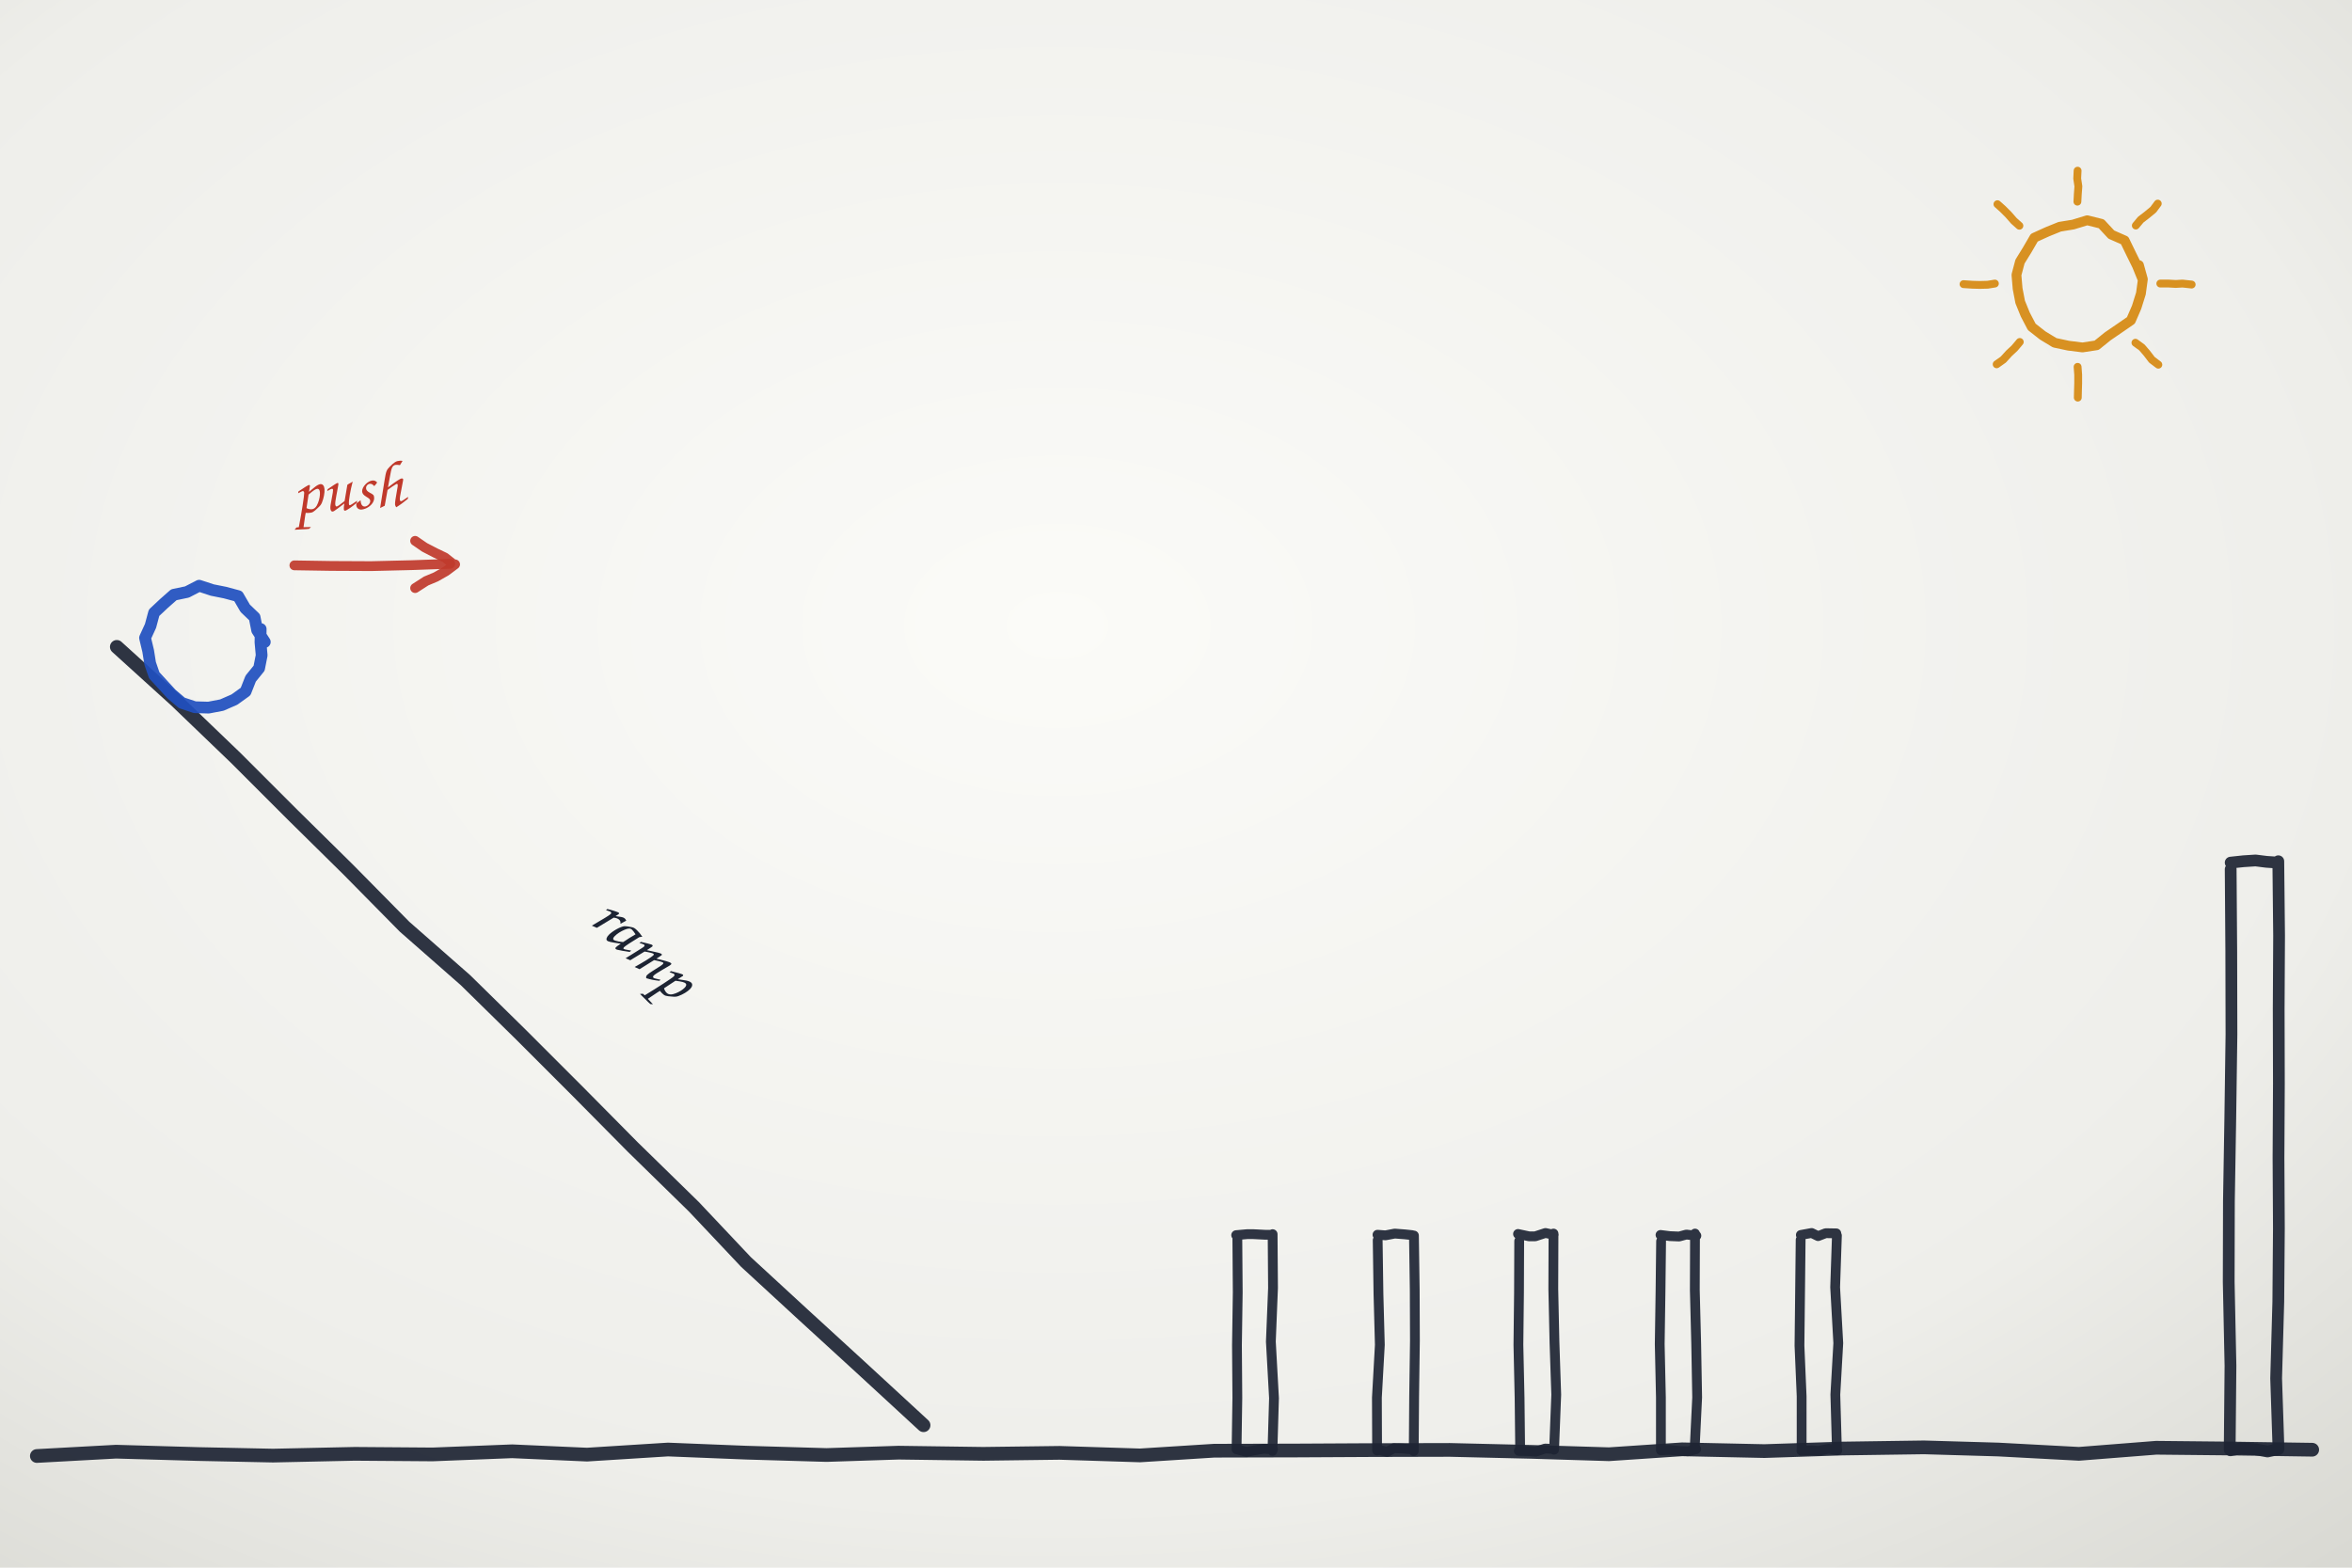
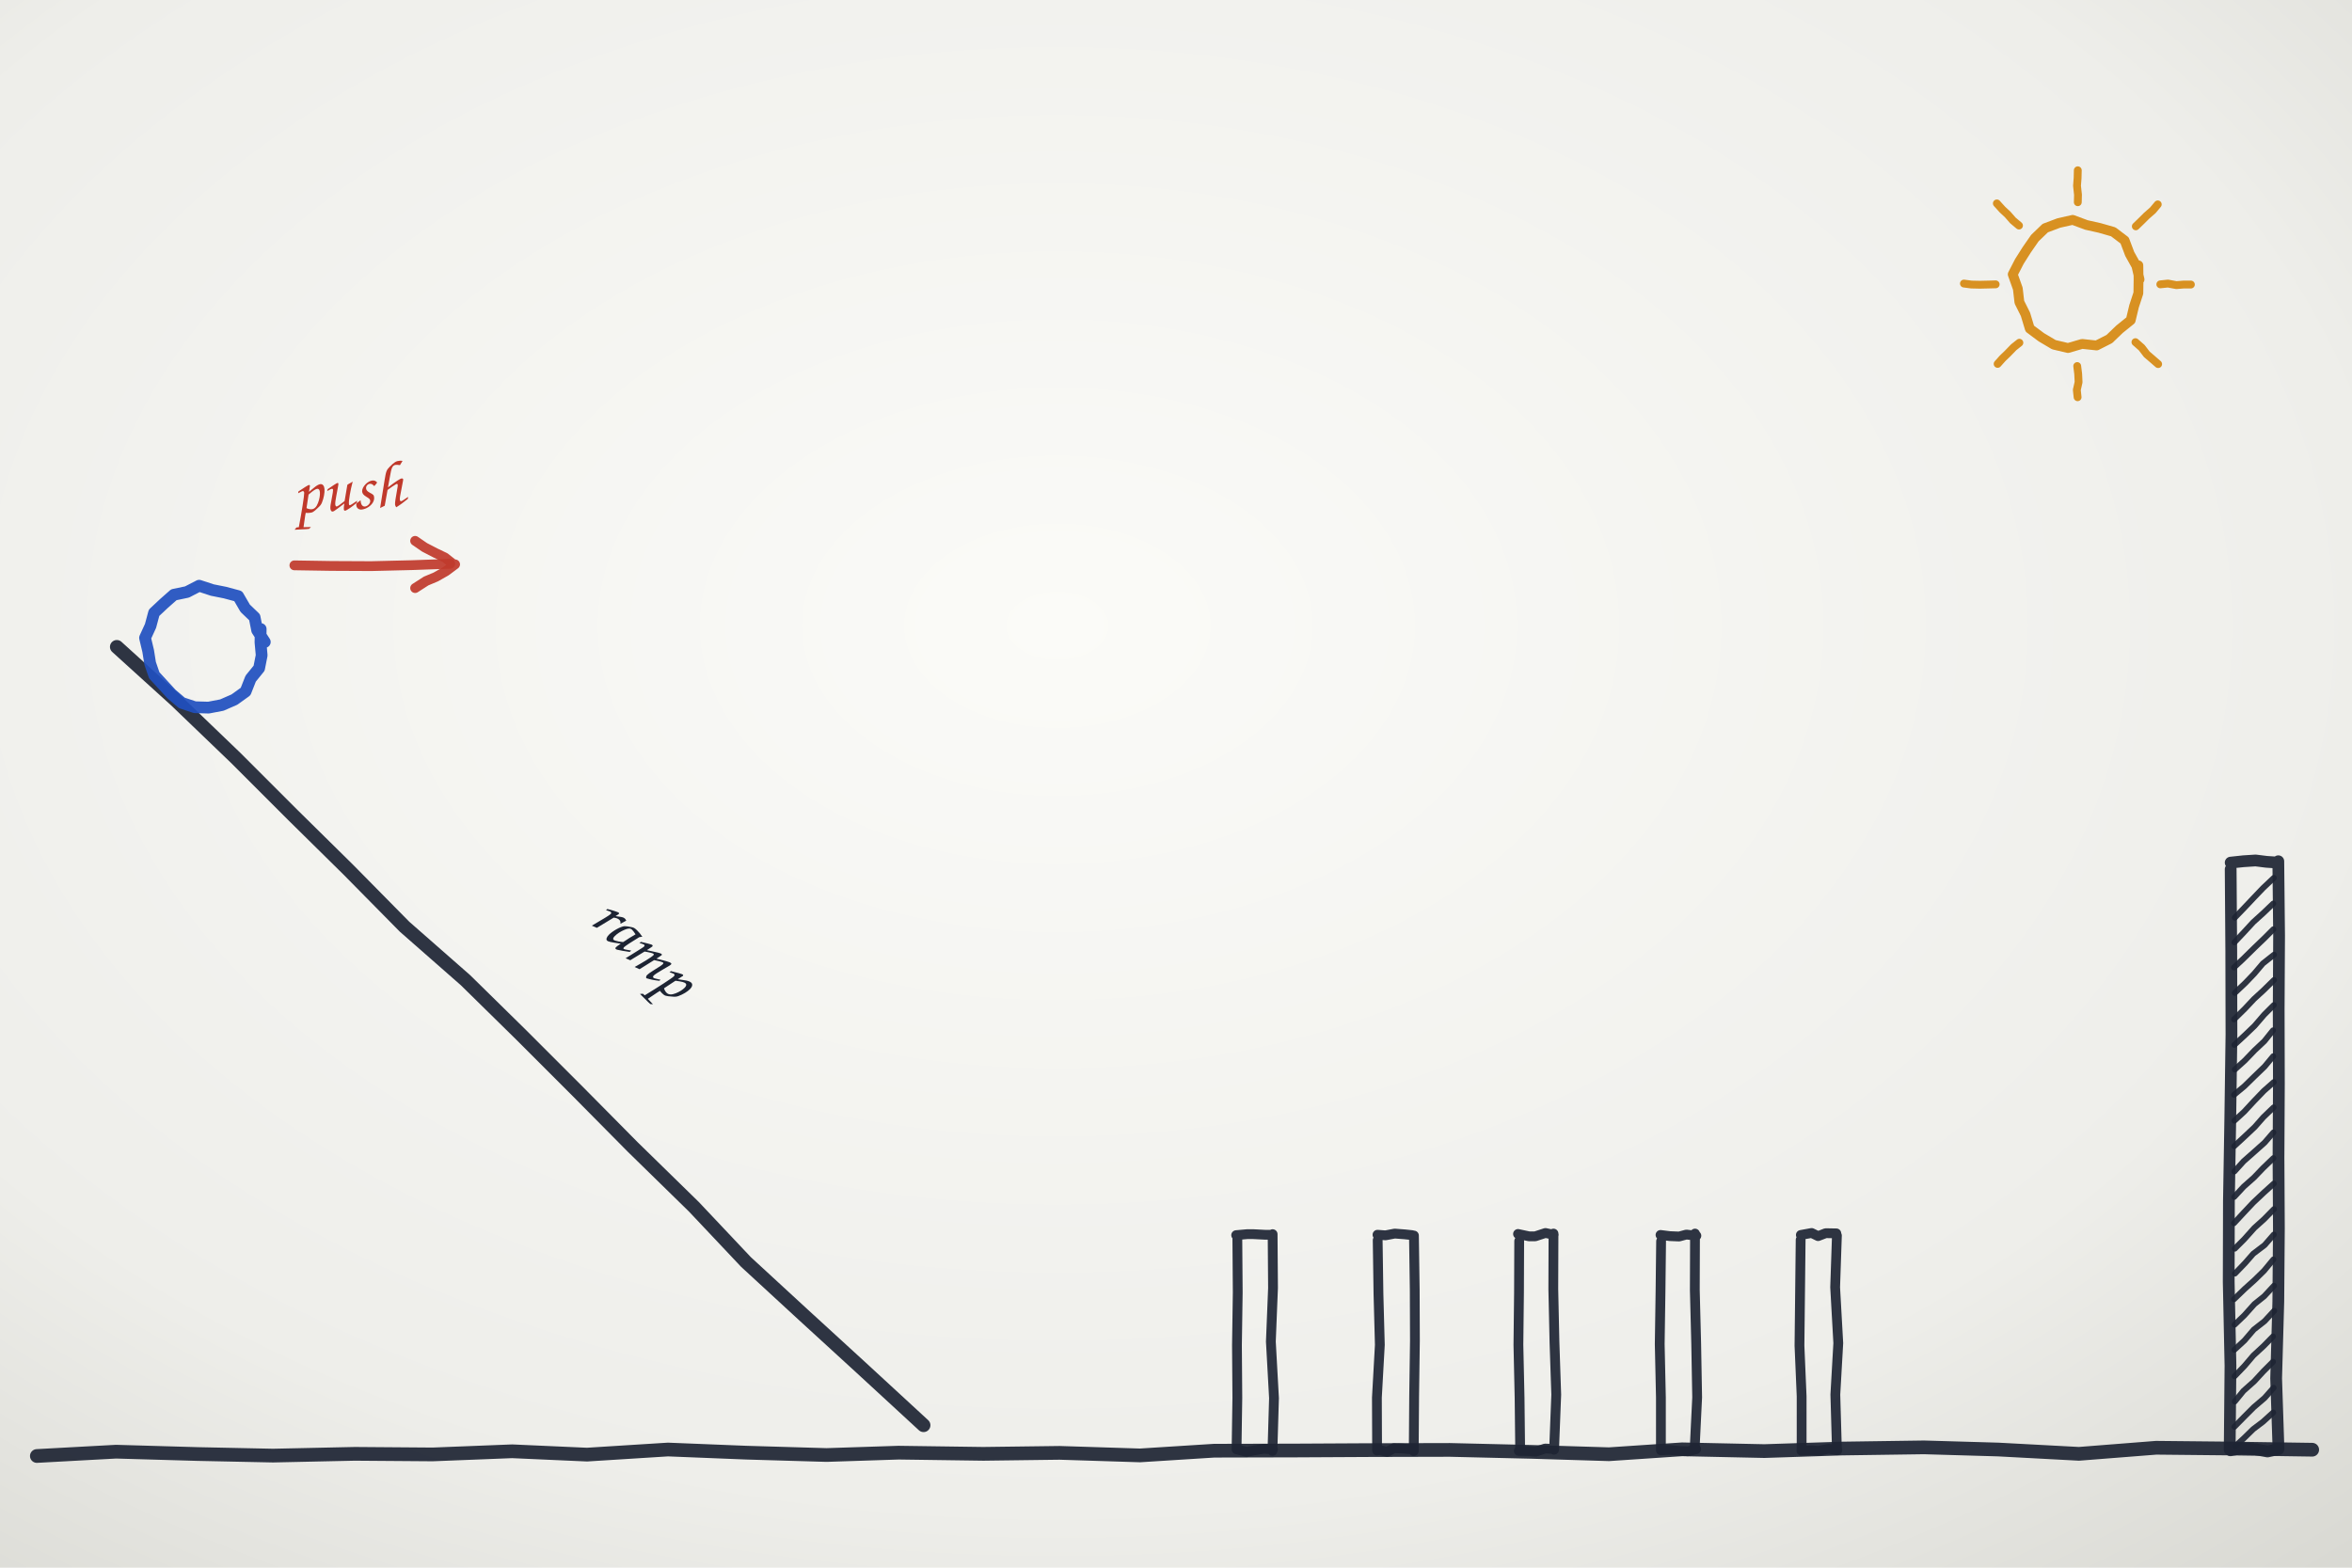
<svg xmlns="http://www.w3.org/2000/svg" viewBox="0 0 1200 800" width="1200" height="800">
  <defs>
    <radialGradient id="board" cx="45%" cy="40%" r="80%">
      <stop offset="0" stop-color="#fbfbf8" />
      <stop offset="0.7" stop-color="#eeeeea" />
      <stop offset="1" stop-color="#d9d9d3" />
    </radialGradient>
  </defs>
  <rect width="1200" height="800" fill="url(#board)" />
  <path d="M18.8,743.0 L59.2,740.8 L100.9,742.0 L139.3,742.8 L181.0,741.9 L220.7,742.2 L261.3,740.6 L299.5,742.3 L340.8,739.7 L380.7,741.3 L421.7,742.5 L458.5,741.3 L501.7,741.9 L540.6,741.4 L581.6,742.7 L619.5,740.3 L661.3,740.2 L698.6,740.0 L739.7,739.9 L781.7,740.9 L820.9,742.1 L858.2,739.6 L900.2,740.5 L939.7,739.2 L981.6,738.6 L1019.5,739.7 L1060.7,741.9 L1100.1,738.8 L1139.6,739.2 L1179.7,739.8" fill="none" stroke="#1d2433" stroke-width="7" stroke-linecap="round" stroke-linejoin="round" opacity="0.92" />
  <path d="M59.6,330.1 L89.7,357.4 L120.2,386.7 L149.3,415.8 L177.7,443.8 L206.4,472.9 L237.5,500.2 L265.8,528.0 L294.6,556.8 L322.9,585.4 L354.0,615.8 L380.6,644.0 L409.7,670.8 L439.3,697.9 L471.2,727.3" fill="none" stroke="#1d2433" stroke-width="7" stroke-linecap="round" stroke-linejoin="round" opacity="0.92" />
  <path d="M133.0,321.0 L132.9,327.8 L133.5,334.4 L132.2,341.0 L127.9,346.3 L125.3,352.9 L119.6,357.0 L113.2,359.8 L106.4,361.1 L99.4,360.9 L92.8,358.7 L87.5,354.2 L83.1,349.4 L78.7,344.6 L76.6,338.5 L75.6,332.2 L74.0,325.5 L76.8,319.4 L78.6,312.7 L83.6,308.0 L88.7,303.5 L95.4,302.1 L101.6,298.9 L108.3,301.1 L114.8,302.4 L121.5,304.2 L125.1,310.4 L129.9,315.0 L131.2,321.6 L135.1,327.6" fill="none" stroke="#1f4fbf" stroke-width="6" stroke-linecap="round" stroke-linejoin="round" opacity="0.92" />
  <path d="M150.2,288.5 L169.0,288.8 L189.4,288.9 L210.1,288.4 L229.7,287.7" fill="none" stroke="#c0392b" stroke-width="5" stroke-linecap="round" stroke-linejoin="round" opacity="0.92" />
  <path d="M211.8,276.0 L216.6,279.3 L222.2,282.2 L227.0,284.5 L231.8,288.3 M211.8,300.1 L217.4,296.5 L222.4,294.4 L227.5,291.5 L232.2,288.0" fill="none" stroke="#c0392b" stroke-width="5" stroke-linecap="round" stroke-linejoin="round" opacity="0.92" />
  <path d="M630.7,630.3 L636.3,629.8 L639.5,629.8 L645.3,630.1 L648.8,630.1 M649.3,629.8 L649.5,657.3 L648.4,684.6 L650.0,713.5 L649.2,740.4 M649.5,739.6 L644.8,739.3 L640.0,740.1 L636.0,740.9 L631.0,739.6 M630.9,739.6 L631.3,713.3 L631.1,686.5 L631.5,659.5 L631.3,632.4" fill="none" stroke="#1d2433" stroke-width="5" stroke-linecap="round" stroke-linejoin="round" opacity="0.92" />
  <path d="M702.8,630.1 L706.9,630.4 L711.6,629.5 L716.8,629.9 L720.5,630.3 M721.4,630.5 L721.8,657.9 L721.9,684.1 L721.5,712.7 L721.3,740.5 M720.4,739.6 L715.7,739.2 L711.2,739.0 L707.7,740.9 L702.6,739.6 M702.6,740.2 L702.5,713.2 L704.0,686.3 L703.3,660.3 L702.9,632.9" fill="none" stroke="#1d2433" stroke-width="5" stroke-linecap="round" stroke-linejoin="round" opacity="0.92" />
  <path d="M774.5,629.7 L780.1,630.9 L783.3,630.9 L788.5,629.2 L792.7,630.1 M792.6,629.5 L792.5,657.8 L793.1,685.0 L794.0,711.7 L792.9,739.8 M792.4,739.4 L788.3,739.2 L783.5,740.8 L780.1,740.5 L774.9,740.4 M775.6,740.4 L775.3,713.4 L774.7,686.3 L775.0,659.7 L775.1,633.3" fill="none" stroke="#1d2433" stroke-width="5" stroke-linecap="round" stroke-linejoin="round" opacity="0.92" />
  <path d="M847.2,630.2 L852.0,630.8 L856.7,631.0 L860.4,630.0 L865.5,630.6 M864.8,629.5 L864.7,658.3 L865.4,685.5 L865.9,713.1 L864.6,739.7 M865.4,739.5 L861.3,740.6 L856.3,740.4 L851.6,739.9 L847.4,740.1 M847.4,739.7 L847.4,713.1 L846.8,685.9 L847.2,659.2 L847.5,633.4" fill="none" stroke="#1d2433" stroke-width="5" stroke-linecap="round" stroke-linejoin="round" opacity="0.92" />
  <path d="M918.8,630.2 L924.3,629.2 L927.6,630.8 L931.5,629.3 L936.9,629.4 M937.2,630.5 L936.3,656.9 L937.9,685.4 L936.4,711.7 L937.2,739.4 M937.4,740.1 L933.0,739.3 L927.7,740.4 L924.4,740.1 L919.1,740.3 M919.2,740.3 L919.2,712.5 L918.1,686.7 L918.4,659.9 L918.7,632.7" fill="none" stroke="#1d2433" stroke-width="5" stroke-linecap="round" stroke-linejoin="round" opacity="0.92" />
  <path d="M1138.1,440.2 L1144.6,439.5 L1150.8,439.1 L1156.4,439.8 L1162.4,440.2 M1162.4,439.5 L1162.8,477.5 L1162.6,514.8 L1162.7,553.1 L1162.5,590.8 L1162.7,626.9 L1162.4,664.3 L1161.3,703.4 L1162.5,739.5 M1161.5,739.7 L1156.9,740.7 L1150.9,739.6 L1143.4,739.1 L1138.0,740.1 M1137.6,739.8 L1138.0,697.0 L1137.1,654.2 L1137.2,613.0 L1137.9,570.9 L1138.5,527.9 L1138.4,485.2 L1138.1,443.6" fill="none" stroke="#1d2433" stroke-width="6" stroke-linecap="round" stroke-linejoin="round" opacity="0.92" />
-   <path d="M1091.3,135.3 L1093.3,142.5 L1092.3,149.8 L1090.1,156.8 L1087.2,163.5 L1081.1,167.7 L1075.4,171.6 L1069.7,176.2 L1062.5,177.3 L1055.3,176.4 L1048.3,174.9 L1042.2,171.2 L1036.6,166.8 L1033.3,160.5 L1030.7,154.1 L1029.4,147.3 L1028.8,140.3 L1030.6,133.5 L1034.3,127.5 L1037.9,121.3 L1044.5,118.3 L1050.9,115.7 L1057.7,114.6 L1064.9,112.4 L1072.1,114.2 L1077.2,119.7 L1084.0,122.7 L1087.2,129.3 L1090.3,135.6 L1093.1,142.5" fill="none" stroke="#d68910" stroke-width="5" stroke-linecap="round" stroke-linejoin="round" opacity="0.92" />
-   <path d="M1102.2,144.7 L1106.5,144.7 L1110.1,144.9 L1113.5,144.7 L1118.2,145.2" fill="none" stroke="#d68910" stroke-width="4" stroke-linecap="round" stroke-linejoin="round" opacity="0.92" />
-   <path d="M1089.5,174.9 L1092.8,177.3 L1095.3,180.2 L1097.9,183.6 L1101.2,186.1" fill="none" stroke="#d68910" stroke-width="4" stroke-linecap="round" stroke-linejoin="round" opacity="0.92" />
-   <path d="M1060.0,187.2 L1060.3,191.3 L1060.3,195.5 L1060.2,198.8 L1060.1,202.9" fill="none" stroke="#d68910" stroke-width="4" stroke-linecap="round" stroke-linejoin="round" opacity="0.92" />
-   <path d="M1030.5,174.5 L1027.8,177.7 L1025.0,180.3 L1022.1,183.5 L1018.7,185.9" fill="none" stroke="#d68910" stroke-width="4" stroke-linecap="round" stroke-linejoin="round" opacity="0.92" />
-   <path d="M1017.8,144.7 L1014.1,145.3 L1010.1,145.4 L1006.4,145.3 L1001.8,145.0" fill="none" stroke="#d68910" stroke-width="4" stroke-linecap="round" stroke-linejoin="round" opacity="0.92" />
-   <path d="M1030.3,115.2 L1027.5,112.7 L1024.7,109.5 L1021.8,106.6 L1019.1,104.2" fill="none" stroke="#d68910" stroke-width="4" stroke-linecap="round" stroke-linejoin="round" opacity="0.92" />
-   <path d="M1059.9,102.9 L1060.1,99.1 L1060.4,95.1 L1059.8,91.1 L1060.0,87.1" fill="none" stroke="#d68910" stroke-width="4" stroke-linecap="round" stroke-linejoin="round" opacity="0.92" />
-   <path d="M1089.7,115.1 L1092.2,112.1 L1095.2,109.8 L1098.6,107.0 L1100.9,103.9" fill="none" stroke="#d68910" stroke-width="4" stroke-linecap="round" stroke-linejoin="round" opacity="0.92" />
+   <path d="M1140.2,468.3 L1145.2,463.1 L1150.3,457.7 L1154.6,453.2 L1160.1,448.0" fill="none" stroke="#1d2433" stroke-width="3" stroke-linecap="round" stroke-linejoin="round" opacity="0.92" />
+   <path d="M1140.0,480.9 L1145.0,475.6 L1149.6,470.6 L1154.9,465.8 L1159.8,461.1" fill="none" stroke="#1d2433" stroke-width="3" stroke-linecap="round" stroke-linejoin="round" opacity="0.92" />
+   <path d="M1139.8,493.7 L1144.5,489.3 L1150.4,483.5 L1155.3,478.8 L1159.9,474.2" fill="none" stroke="#1d2433" stroke-width="3" stroke-linecap="round" stroke-linejoin="round" opacity="0.92" />
+   <path d="M1140.2,506.7 L1145.5,501.7 L1150.1,496.9 L1154.5,491.7 L1160.2,487.2" fill="none" stroke="#1d2433" stroke-width="3" stroke-linecap="round" stroke-linejoin="round" opacity="0.92" />
+   <path d="M1139.8,520.2 L1145.3,514.8 L1150.0,509.8 L1154.8,505.4 L1160.2,500.1" fill="none" stroke="#1d2433" stroke-width="3" stroke-linecap="round" stroke-linejoin="round" opacity="0.92" />
+   <path d="M1140.0,533.2 L1145.3,528.3 L1150.3,523.5 L1155.2,517.8 L1160.1,512.9" fill="none" stroke="#1d2433" stroke-width="3" stroke-linecap="round" stroke-linejoin="round" opacity="0.92" />
+   <path d="M1140.2,545.8 L1145.3,541.2 L1150.3,536.0 L1155.3,531.3 L1159.7,525.8" fill="none" stroke="#1d2433" stroke-width="3" stroke-linecap="round" stroke-linejoin="round" opacity="0.92" />
+   <path d="M1139.8,558.7 L1145.1,554.3 L1150.1,549.4 L1155.4,544.3 L1159.8,539.0" fill="none" stroke="#1d2433" stroke-width="3" stroke-linecap="round" stroke-linejoin="round" opacity="0.92" />
+   <path d="M1140.0,571.9 L1145.0,567.3 L1150.0,561.9 L1155.0,556.7 L1160.1,552.2" fill="none" stroke="#1d2433" stroke-width="3" stroke-linecap="round" stroke-linejoin="round" opacity="0.92" />
+   <path d="M1139.9,584.9 L1145.1,580.1 L1150.4,575.1 L1154.8,570.1 L1160.0,565.1" fill="none" stroke="#1d2433" stroke-width="3" stroke-linecap="round" stroke-linejoin="round" opacity="0.92" />
+   <path d="M1140.0,597.8 L1144.7,592.6 L1149.8,588.1 L1155.4,583.1 L1159.9,577.9" fill="none" stroke="#1d2433" stroke-width="3" stroke-linecap="round" stroke-linejoin="round" opacity="0.92" />
+   <path d="M1139.9,610.8 L1144.7,605.6 L1150.0,600.9 L1154.6,596.1 L1159.9,591.0" fill="none" stroke="#1d2433" stroke-width="3" stroke-linecap="round" stroke-linejoin="round" opacity="0.92" />
+   <path d="M1139.8,624.2 L1144.8,618.8 L1149.6,613.7 L1154.9,608.7 L1160.1,604.0" fill="none" stroke="#1d2433" stroke-width="3" stroke-linecap="round" stroke-linejoin="round" opacity="0.92" />
+   <path d="M1140.2,637.2 L1145.0,632.4 L1150.2,626.6 L1155.1,622.2 L1160.2,617.0" fill="none" stroke="#1d2433" stroke-width="3" stroke-linecap="round" stroke-linejoin="round" opacity="0.92" />
+   <path d="M1140.3,649.9 L1145.5,644.5 L1149.6,639.8 L1155.4,635.4 L1160.1,630.0" fill="none" stroke="#1d2433" stroke-width="3" stroke-linecap="round" stroke-linejoin="round" opacity="0.92" />
+   <path d="M1139.8,663.0 L1145.3,657.7 L1150.3,653.2 L1155.1,648.5 L1159.9,642.7" fill="none" stroke="#1d2433" stroke-width="3" stroke-linecap="round" stroke-linejoin="round" opacity="0.92" />
+   <path d="M1140.1,676.0 L1145.1,671.2 L1150.2,665.5 L1155.2,661.5 L1160.2,656.1" fill="none" stroke="#1d2433" stroke-width="3" stroke-linecap="round" stroke-linejoin="round" opacity="0.92" />
+   <path d="M1140.0,688.8 L1145.1,684.1 L1149.9,678.5 L1155.4,674.2 L1160.3,668.9" fill="none" stroke="#1d2433" stroke-width="3" stroke-linecap="round" stroke-linejoin="round" opacity="0.92" />
+   <path d="M1140.1,702.3 L1145.1,697.1 L1149.7,691.7 L1154.9,686.9 L1159.7,682.0" fill="none" stroke="#1d2433" stroke-width="3" stroke-linecap="round" stroke-linejoin="round" opacity="0.92" />
+   <path d="M1140.2,715.2 L1144.6,709.8 L1150.1,704.9 L1154.8,699.8 L1159.7,694.9" fill="none" stroke="#1d2433" stroke-width="3" stroke-linecap="round" stroke-linejoin="round" opacity="0.92" />
+   <path d="M1140.0,728.1 L1145.0,723.0 L1149.9,718.1 L1155.4,713.4 L1160.0,708.2" fill="none" stroke="#1d2433" stroke-width="3" stroke-linecap="round" stroke-linejoin="round" opacity="0.92" />
+   <path d="M1140.3,738.1 L1144.9,733.9 L1149.6,729.3 L1154.5,725.6 L1159.8,720.8" fill="none" stroke="#1d2433" stroke-width="3" stroke-linecap="round" stroke-linejoin="round" opacity="0.92" />
+   <path d="M1091.0,135.4 L1091.1,142.6 L1091.0,149.6 L1088.8,156.3 L1087.1,163.4 L1081.4,168.0 L1076.2,173.0 L1069.7,176.3 L1062.3,175.5 L1055.1,177.6 L1047.9,175.9 L1041.5,172.1 L1035.6,167.7 L1033.4,160.4 L1030.3,154.2 L1029.5,147.3 L1026.9,140.0 L1030.3,133.4 L1034.1,127.4 L1038.2,121.5 L1043.5,116.4 L1050.4,113.8 L1057.5,112.2 L1064.5,114.8 L1071.2,116.3 L1078.2,118.3 L1084.0,122.7 L1086.6,129.6 L1090.0,135.7 L1091.6,142.6" fill="none" stroke="#d68910" stroke-width="5" stroke-linecap="round" stroke-linejoin="round" opacity="0.92" />
+   <path d="M1102.2,145.1 L1106.1,144.7 L1110.4,145.5 L1114.1,145.2 L1117.8,145.2" fill="none" stroke="#d68910" stroke-width="4" stroke-linecap="round" stroke-linejoin="round" opacity="0.92" />
+   <path d="M1089.5,174.6 L1092.7,177.4 L1095.3,180.8 L1098.1,183.2 L1101.1,185.8" fill="none" stroke="#d68910" stroke-width="4" stroke-linecap="round" stroke-linejoin="round" opacity="0.92" />
+   <path d="M1059.8,186.8 L1060.3,190.8 L1060.5,195.0 L1059.6,199.0 L1060.0,202.7" fill="none" stroke="#d68910" stroke-width="4" stroke-linecap="round" stroke-linejoin="round" opacity="0.92" />
+   <path d="M1030.3,174.9 L1027.4,177.2 L1024.2,180.5 L1021.8,182.8 L1019.2,185.7" fill="none" stroke="#d68910" stroke-width="4" stroke-linecap="round" stroke-linejoin="round" opacity="0.92" />
+   <path d="M1018.2,145.1 L1014.4,145.2 L1010.2,145.3 L1005.8,145.2 L1002.0,144.7" fill="none" stroke="#d68910" stroke-width="4" stroke-linecap="round" stroke-linejoin="round" opacity="0.92" />
+   <path d="M1030.1,115.1 L1027.0,112.5 L1024.3,109.4 L1021.7,107.0 L1018.8,103.8" fill="none" stroke="#d68910" stroke-width="4" stroke-linecap="round" stroke-linejoin="round" opacity="0.92" />
+   <path d="M1060.1,103.2 L1060.2,99.4 L1059.7,94.8 L1060.0,90.9 L1060.1,86.9" fill="none" stroke="#d68910" stroke-width="4" stroke-linecap="round" stroke-linejoin="round" opacity="0.92" />
+   <path d="M1089.7,115.5 L1092.9,112.4 L1095.2,110.1 L1098.4,107.3 L1100.9,104.3" fill="none" stroke="#d68910" stroke-width="4" stroke-linecap="round" stroke-linejoin="round" opacity="0.92" />
  <text x="150" y="262" fill="#c0392b" font-family="Marker Felt, Comic Sans MS, cursive" font-size="34" transform="rotate(-4 150 262)">push</text>
  <text x="300" y="470" fill="#1d2433" font-family="Marker Felt, Comic Sans MS, cursive" font-size="34" transform="rotate(44 300 470)">ramp</text>
</svg>
